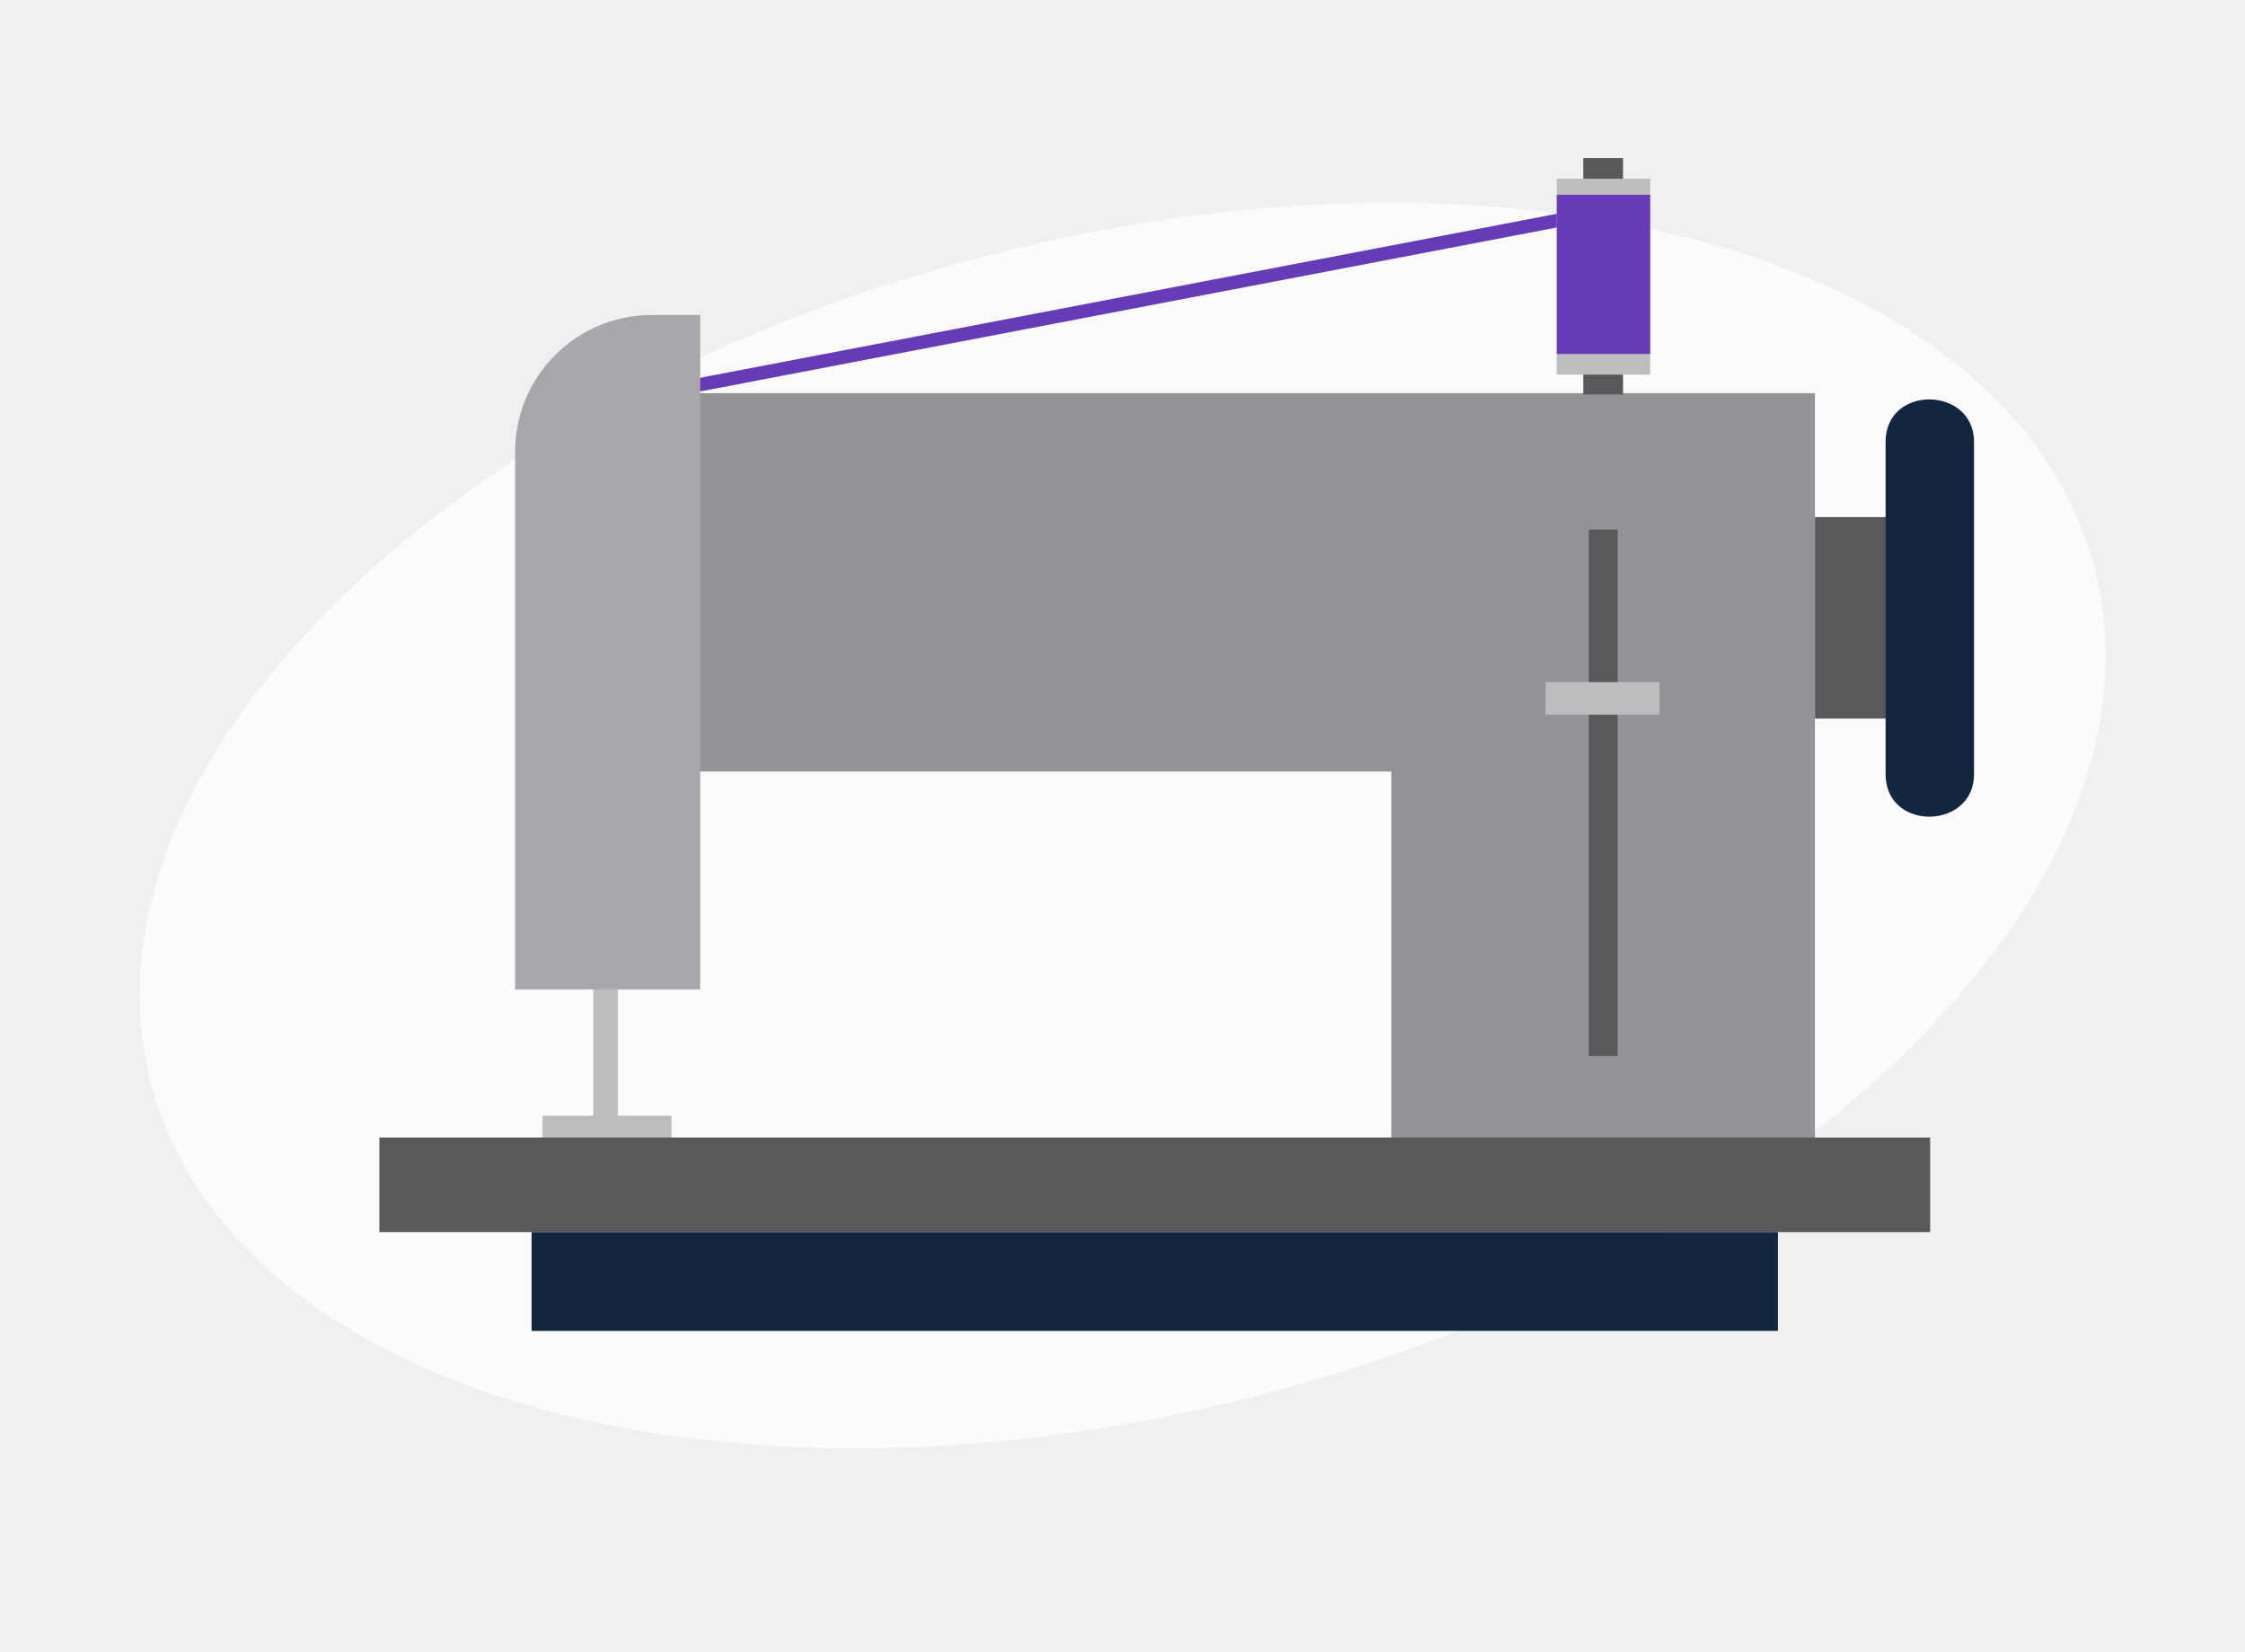
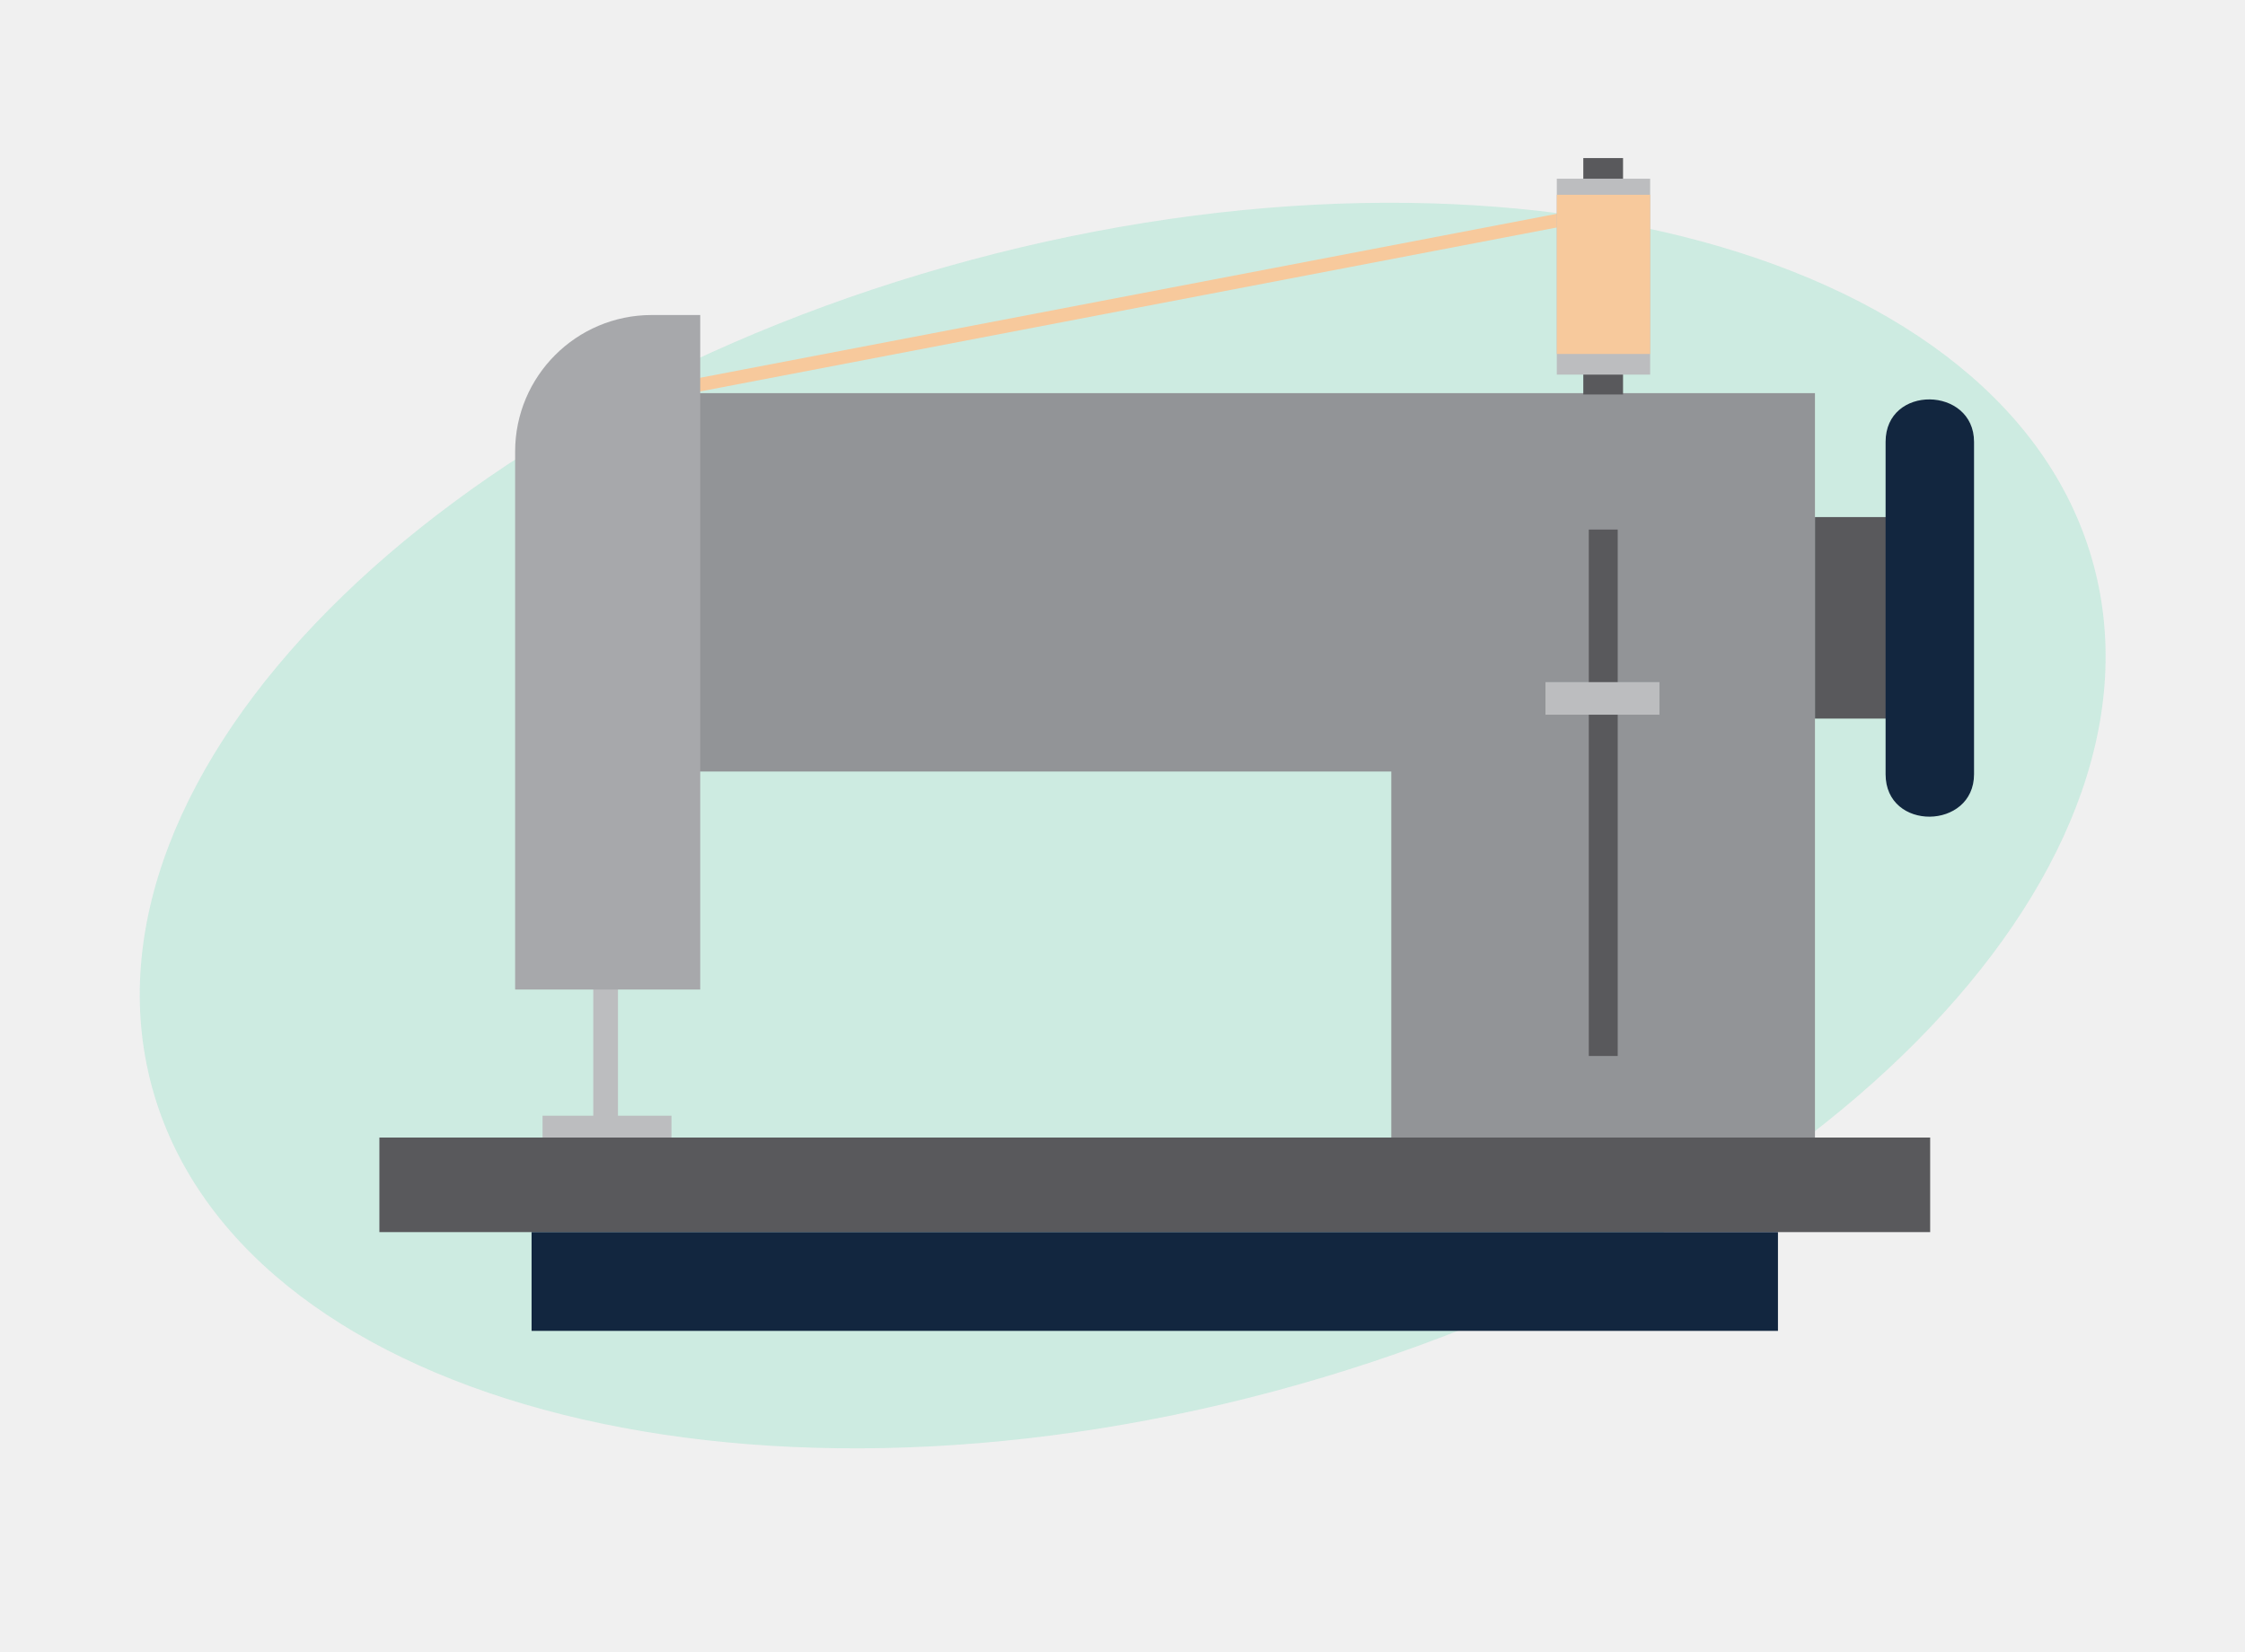
- <svg xmlns="http://www.w3.org/2000/svg" width="400" height="294.289" viewBox="0 0 400 294.289">
+ <svg xmlns="http://www.w3.org/2000/svg" width="400" height="294.29" viewBox="0 0 400 294.29">
  <defs>
    <clipPath id="clip-path">
      <rect id="Rectángulo_374605" data-name="Rectángulo 374605" width="284.126" height="209.002" fill="none" />
    </clipPath>
  </defs>
-   <g id="Grupo_1078845" data-name="Grupo 1078845" transform="translate(-285 -17282.951)">
-     <path id="Trazado_841536" data-name="Trazado 841536" d="M179.1,0c98.912,0,179.1,46.718,179.1,104.347S278.007,208.694,179.1,208.694,0,161.976,0,104.347,80.184,0,179.1,0Z" transform="matrix(0.966, -0.259, 0.259, 0.966, 285, 17375.658)" fill="#fff" opacity="0.7" />
-     <g id="Grupo_1078822" data-name="Grupo 1078822" transform="translate(352.597 17311.117)">
+   <g id="Grupo_1078823" data-name="Grupo 1078823" transform="translate(-257.699 -17244.153)">
+     <ellipse id="Elipse_5026" data-name="Elipse 5026" cx="179.096" cy="104.347" rx="179.096" ry="104.347" transform="matrix(0.966, -0.259, 0.259, 0.966, 257.699, 17336.859)" fill="#bee8da" opacity="0.7" />
+     <g id="Grupo_1078822" data-name="Grupo 1078822" transform="translate(325.296 17272.318)">
      <path id="Trazado_841508" data-name="Trazado 841508" d="M89.472,360.519H79.945V337.294h-4.4v23.225H66.506v3.887H89.472Z" transform="translate(-37.435 -189.857)" fill="#bcbdbf" />
-       <rect id="Rectángulo_374596" data-name="Rectángulo 374596" width="178.472" height="2.392" transform="matrix(0.982, -0.188, 0.188, 0.982, 44.881, 41.506)" fill="#673ab7" />
+       <rect id="Rectángulo_374596" data-name="Rectángulo 374596" width="178.472" height="2.392" transform="matrix(0.982, -0.188, 0.188, 0.982, 44.881, 41.506)" fill="#f7c99c" />
      <path id="Trazado_841509" data-name="Trazado 841509" d="M62.035,95.851v67.428H215.214v65.962H290.7V95.851Z" transform="translate(-34.919 -53.953)" fill="#929497" />
      <g id="Grupo_1078821" data-name="Grupo 1078821">
        <g id="Grupo_1078820" data-name="Grupo 1078820" clip-path="url(#clip-path)">
          <path id="Trazado_841510" data-name="Trazado 841510" d="M88.311,184.191H55.331V88.341A24.345,24.345,0,0,1,79.678,63.994h8.633Z" transform="translate(-31.145 -36.021)" fill="#a7a8ab" />
          <rect id="Rectángulo_374597" data-name="Rectángulo 374597" width="276.308" height="16.857" transform="translate(0 174.555)" fill="#59595c" />
          <rect id="Rectángulo_374598" data-name="Rectángulo 374598" width="5.149" height="93.813" transform="translate(215.486 66.205)" fill="#59595c" />
          <rect id="Rectángulo_374599" data-name="Rectángulo 374599" width="20.308" height="5.804" transform="translate(207.765 93.396)" fill="#bcbdbf" />
          <rect id="Rectángulo_374600" data-name="Rectángulo 374600" width="13.439" height="35.913" transform="translate(255.785 63.98)" fill="#59595c" />
          <path id="Trazado_841511" data-name="Trazado 841511" d="M613.947,165.189V105.971c0-10.272,15.759-9.916,15.759,0v59.218c0,9.946-15.759,10.243-15.759,0" transform="translate(-345.581 -55.388)" fill="#12263f" />
          <rect id="Rectángulo_374601" data-name="Rectángulo 374601" width="7.082" height="42.142" transform="translate(214.505 0)" fill="#59595c" />
          <rect id="Rectángulo_374602" data-name="Rectángulo 374602" width="16.633" height="34.915" transform="translate(209.785 3.681)" fill="#bcbdbf" />
-           <rect id="Rectángulo_374603" data-name="Rectángulo 374603" width="16.633" height="28.368" transform="translate(209.785 6.546)" fill="#673ab7" />
+           <rect id="Rectángulo_374603" data-name="Rectángulo 374603" width="16.633" height="28.368" transform="translate(209.785 6.546)" fill="#f7c99c" />
          <rect id="Rectángulo_374604" data-name="Rectángulo 374604" width="222.072" height="17.59" transform="translate(27.117 191.412)" fill="#12263f" />
        </g>
      </g>
    </g>
  </g>
</svg>
